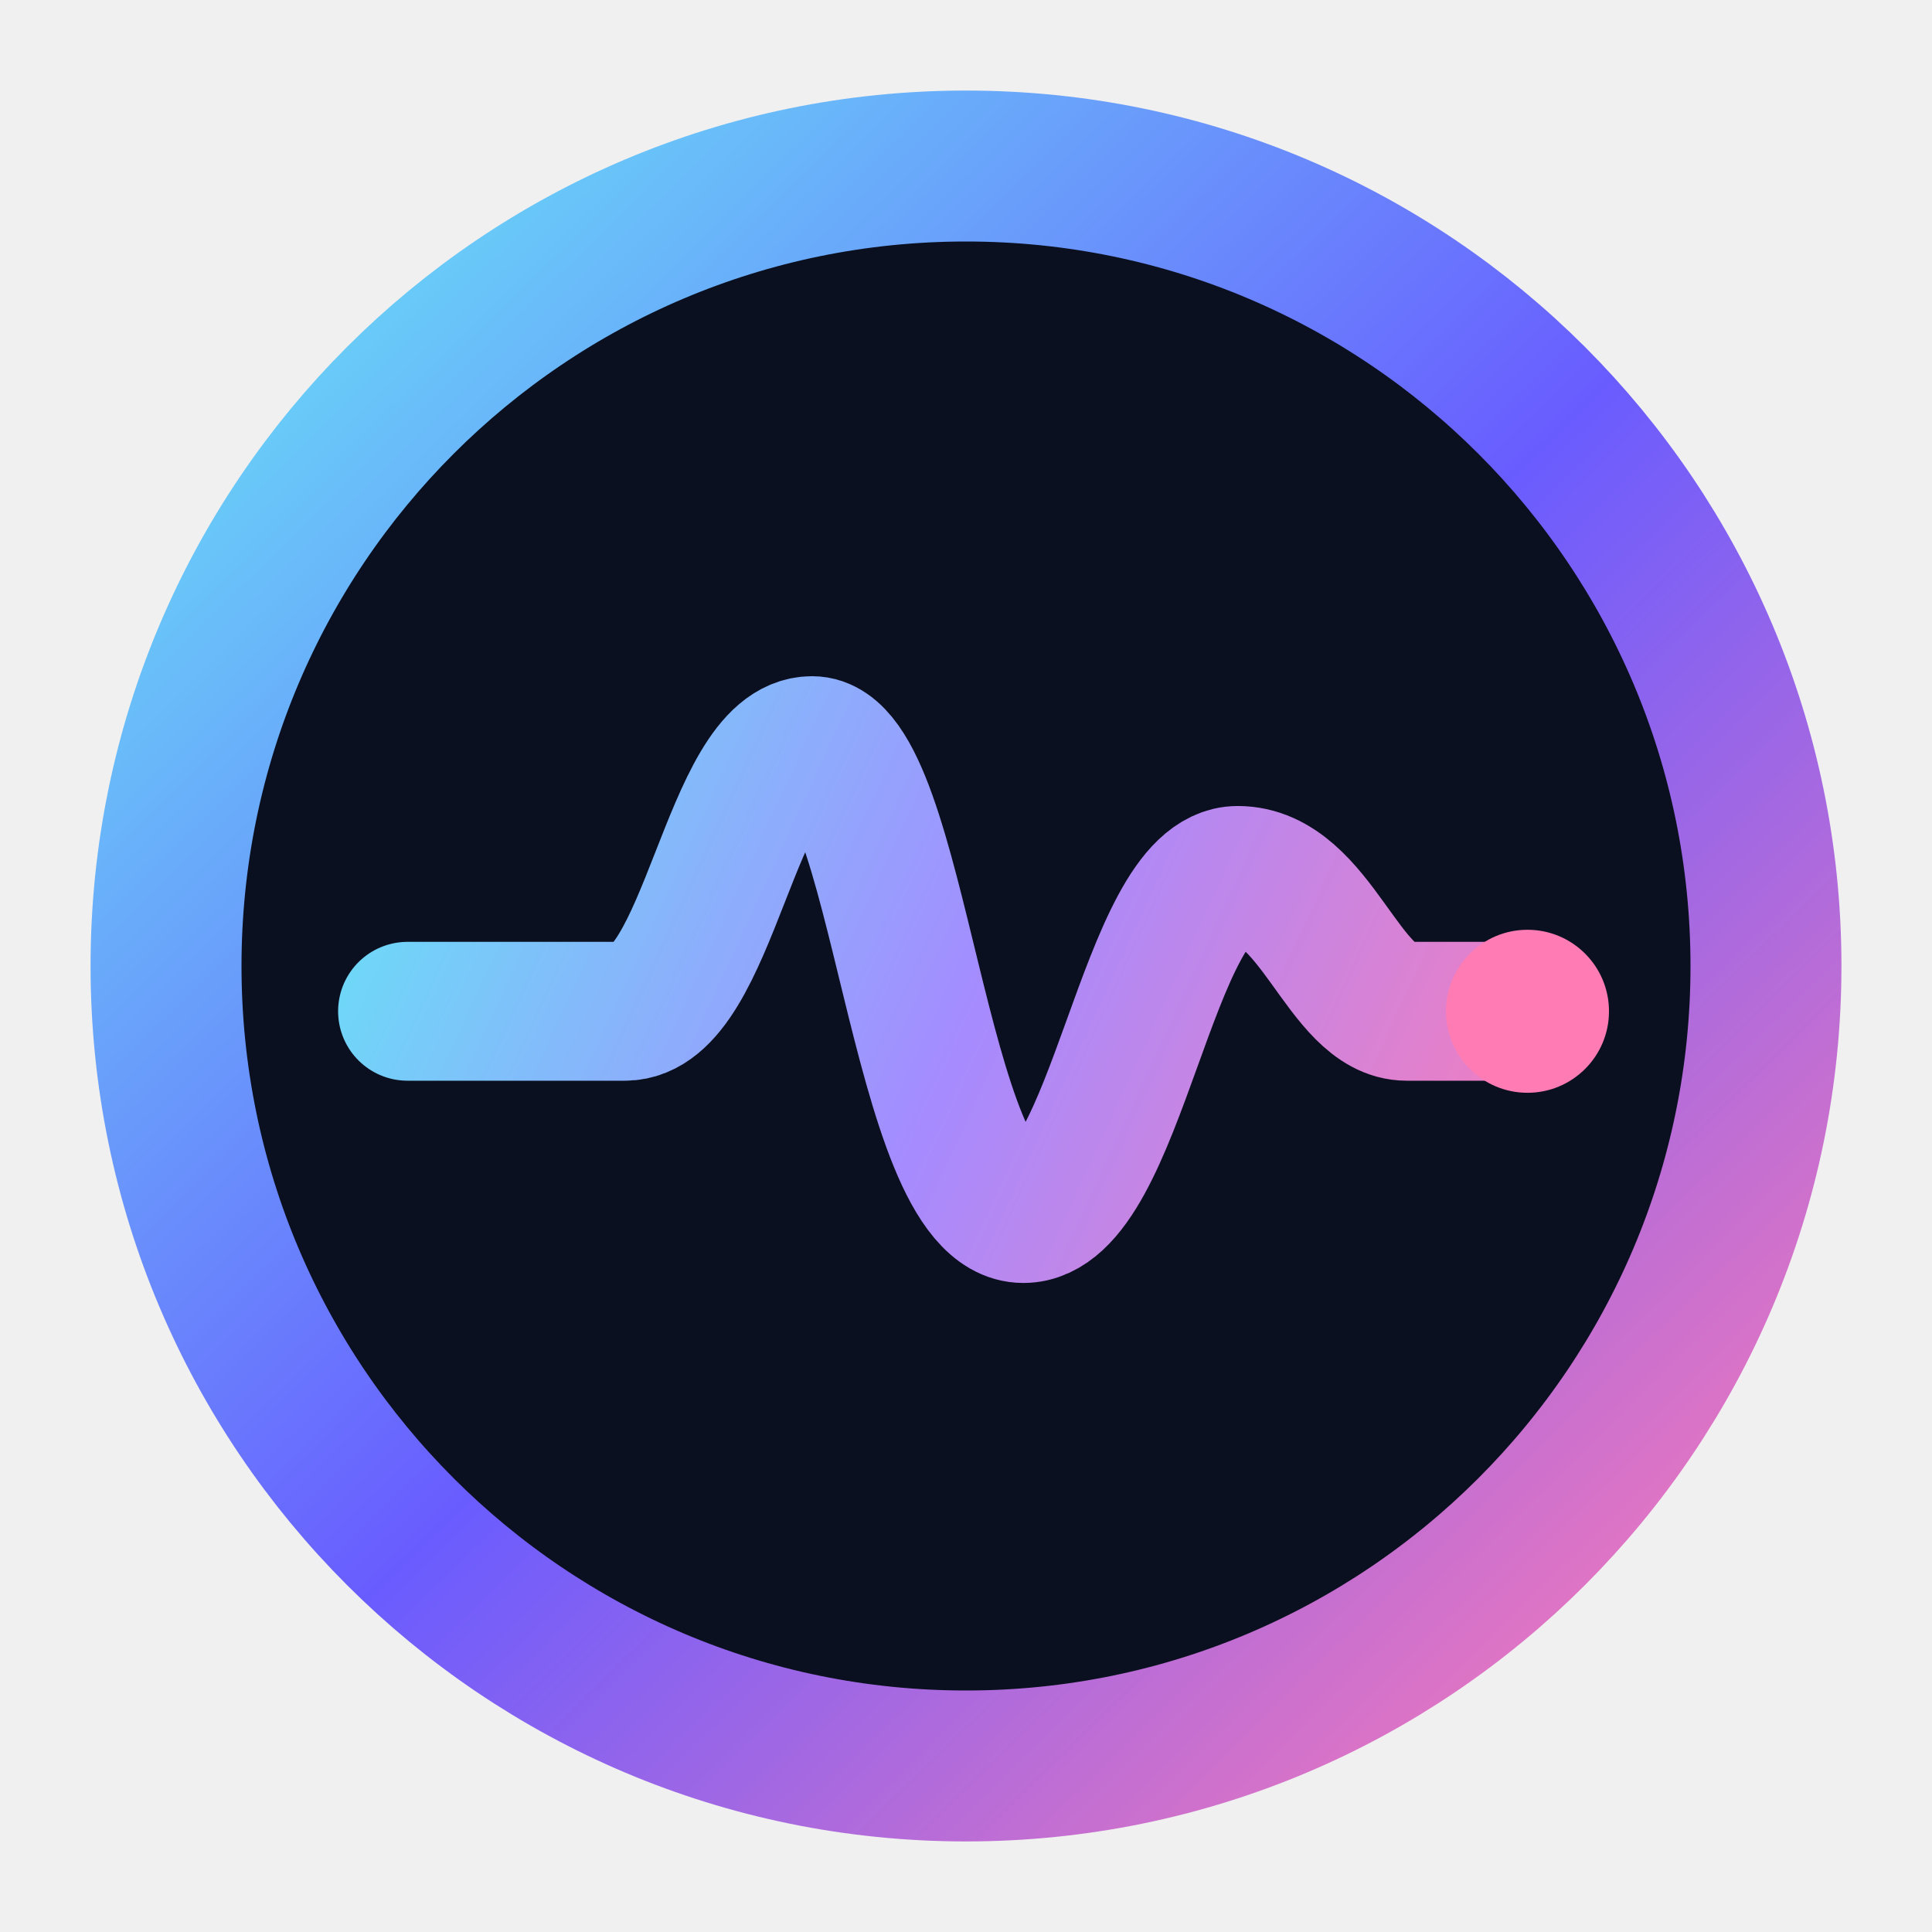
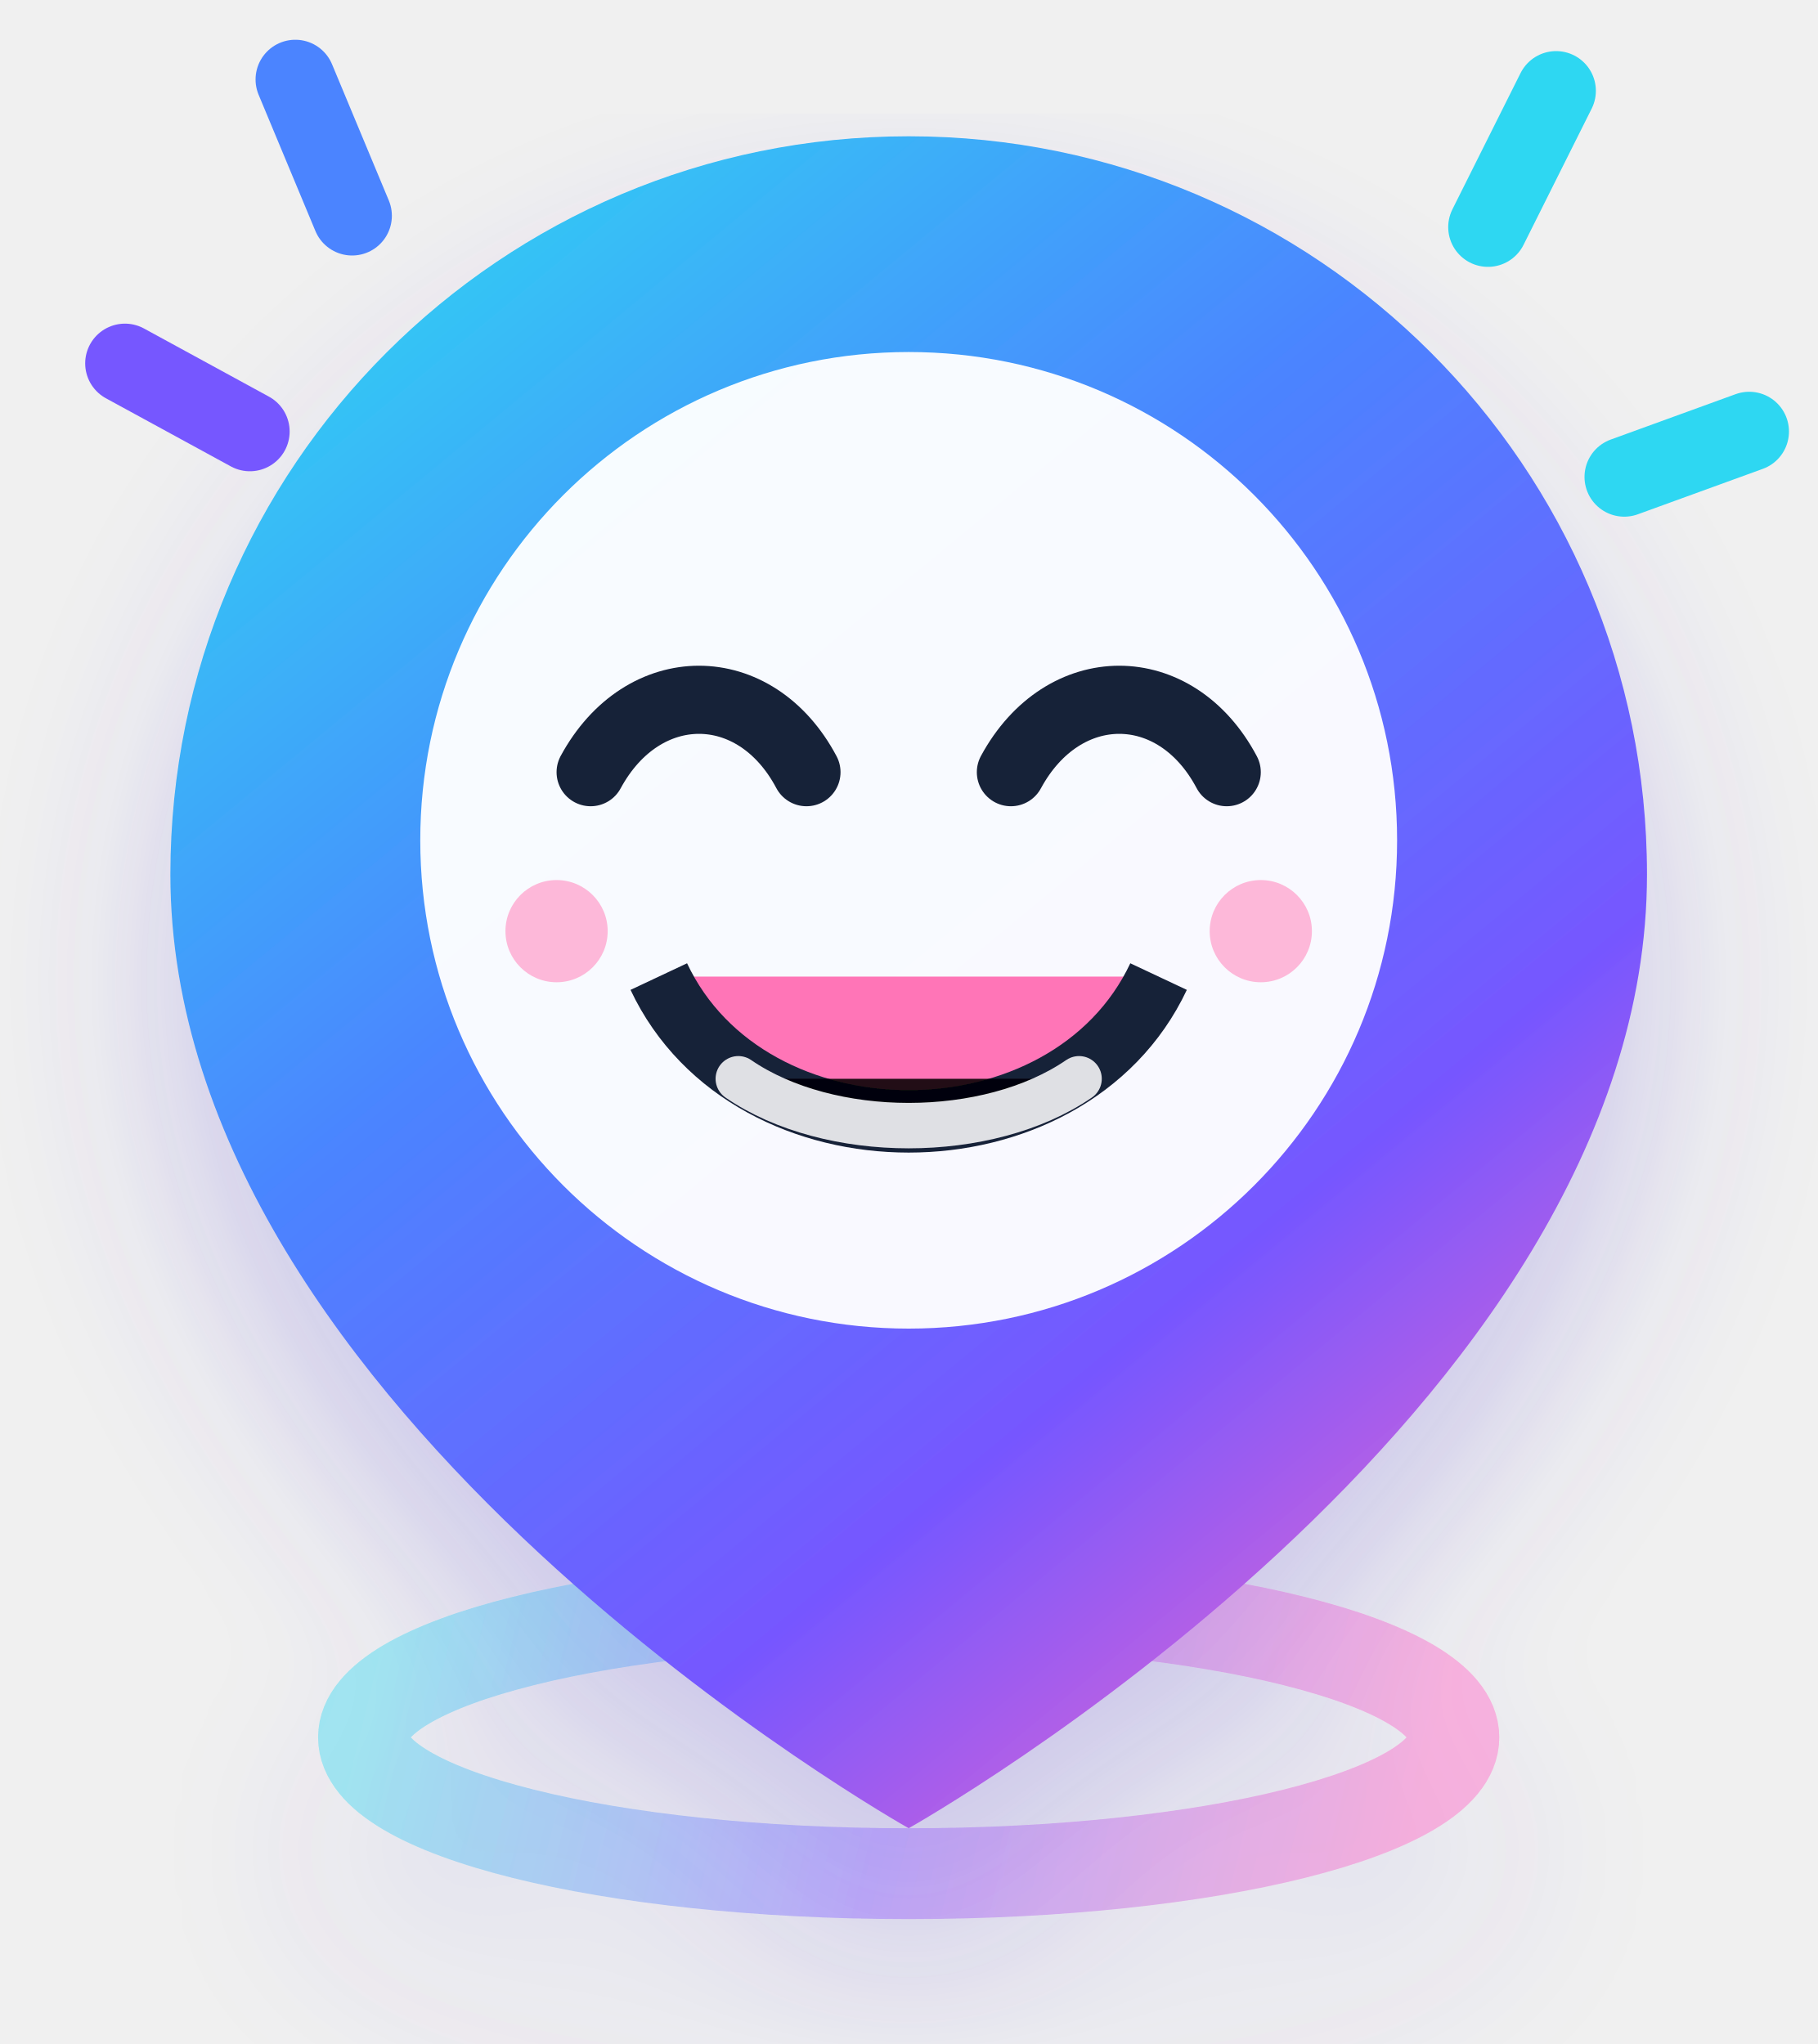
- <svg xmlns="http://www.w3.org/2000/svg" viewBox="0 0 64 64" fill="none">
+ <svg xmlns="http://www.w3.org/2000/svg" viewBox="0 0 160 180" role="img" aria-label="Moodaro">
  <defs>
-     <linearGradient id="wm" x1="8" y1="7" x2="58" y2="58" gradientUnits="userSpaceOnUse">
-       <stop stop-color="#69DFF7" />
-       <stop offset=".5" stop-color="#695CFF" />
-       <stop offset="1" stop-color="#FF7BB4" />
+     <linearGradient id="pin" x1="24" y1="18" x2="138" y2="156" gradientUnits="userSpaceOnUse">
+       <stop offset="0" stop-color="#2ED7F2" />
+       <stop offset="0.38" stop-color="#4B84FF" />
+       <stop offset="0.7" stop-color="#7657FF" />
+       <stop offset="1" stop-color="#FF68C8" />
    </linearGradient>
-     <linearGradient id="pulse" x1="13" y1="24" x2="52" y2="42" gradientUnits="userSpaceOnUse">
-       <stop stop-color="#69DFF7" />
-       <stop offset=".5" stop-color="#A58BFF" />
-       <stop offset="1" stop-color="#FF7BB4" />
+     <linearGradient id="ring" x1="34" y1="142" x2="124" y2="164" gradientUnits="userSpaceOnUse">
+       <stop stop-color="#43D7F1" />
+       <stop offset=".5" stop-color="#8C67FF" />
+       <stop offset="1" stop-color="#FF69C7" />
    </linearGradient>
+     <filter id="shadow" x="-30%" y="-30%" width="160%" height="180%">
+       <feDropShadow dx="0" dy="10" stdDeviation="8" flood-color="#5948D7" flood-opacity=".24" />
+     </filter>
  </defs>
-   <circle cx="32" cy="32" r="26.5" fill="#0B1020" stroke="url(#wm)" stroke-width="5" />
-   <path d="M13.5 33.5h7.2c2.8 0 3.5-8.8 6.2-8.8 2.9 0 3.5 15.5 7 15.5 3.1 0 4.1-11.2 7.1-11.2 2.6 0 3.5 4.5 5.6 4.5h4" stroke="url(#pulse)" stroke-width="4.6" stroke-linecap="round" stroke-linejoin="round" />
-   <circle cx="50.6" cy="33.5" r="2.7" fill="#FF7BB4" />
+   <g filter="url(#shadow)">
+     <ellipse cx="80" cy="153" rx="48" ry="12" fill="none" stroke="url(#ring)" stroke-width="8" opacity=".45" />
+     <path d="M80 12c-35.9 0-65 29.1-65 65 0 47.5 65 84 65 84s65-36.5 65-84c0-35.9-29.1-65-65-65Z" fill="url(#pin)" />
+     <circle cx="80" cy="74" r="43" fill="#fff" fill-opacity=".96" />
+     <path d="M52 68c4.6-8.5 14.5-8.5 19 0" fill="none" stroke="#172039" stroke-width="6" stroke-linecap="round" />
+     <path d="M89 68c4.6-8.5 14.5-8.5 19 0" fill="none" stroke="#172039" stroke-width="6" stroke-linecap="round" />
+     <path d="M58 86c8 17 36 17 44 0" fill="#FF74B7" stroke="#172039" stroke-width="5.5" stroke-linejoin="round" />
+     <path d="M65 95c8 5.5 22 5.5 30 0" stroke="#fff" stroke-width="4" stroke-linecap="round" opacity=".86" />
+     <circle cx="49" cy="82" r="4.5" fill="#FF9AC7" opacity=".68" />
+     <circle cx="111" cy="82" r="4.5" fill="#FF9AC7" opacity=".68" />
+   </g>
+   <g stroke-linecap="round" fill="none" stroke-width="7">
+     <path d="M22 38l-11-6" stroke="#7657FF" />
+     <path d="M31 19l-5-12" stroke="#4B84FF" />
+     <path d="M131 20l6-12" stroke="#2ED7F2" />
+     <path d="M143 42l11-4" stroke="#2ED7F2" />
+   </g>
</svg>
